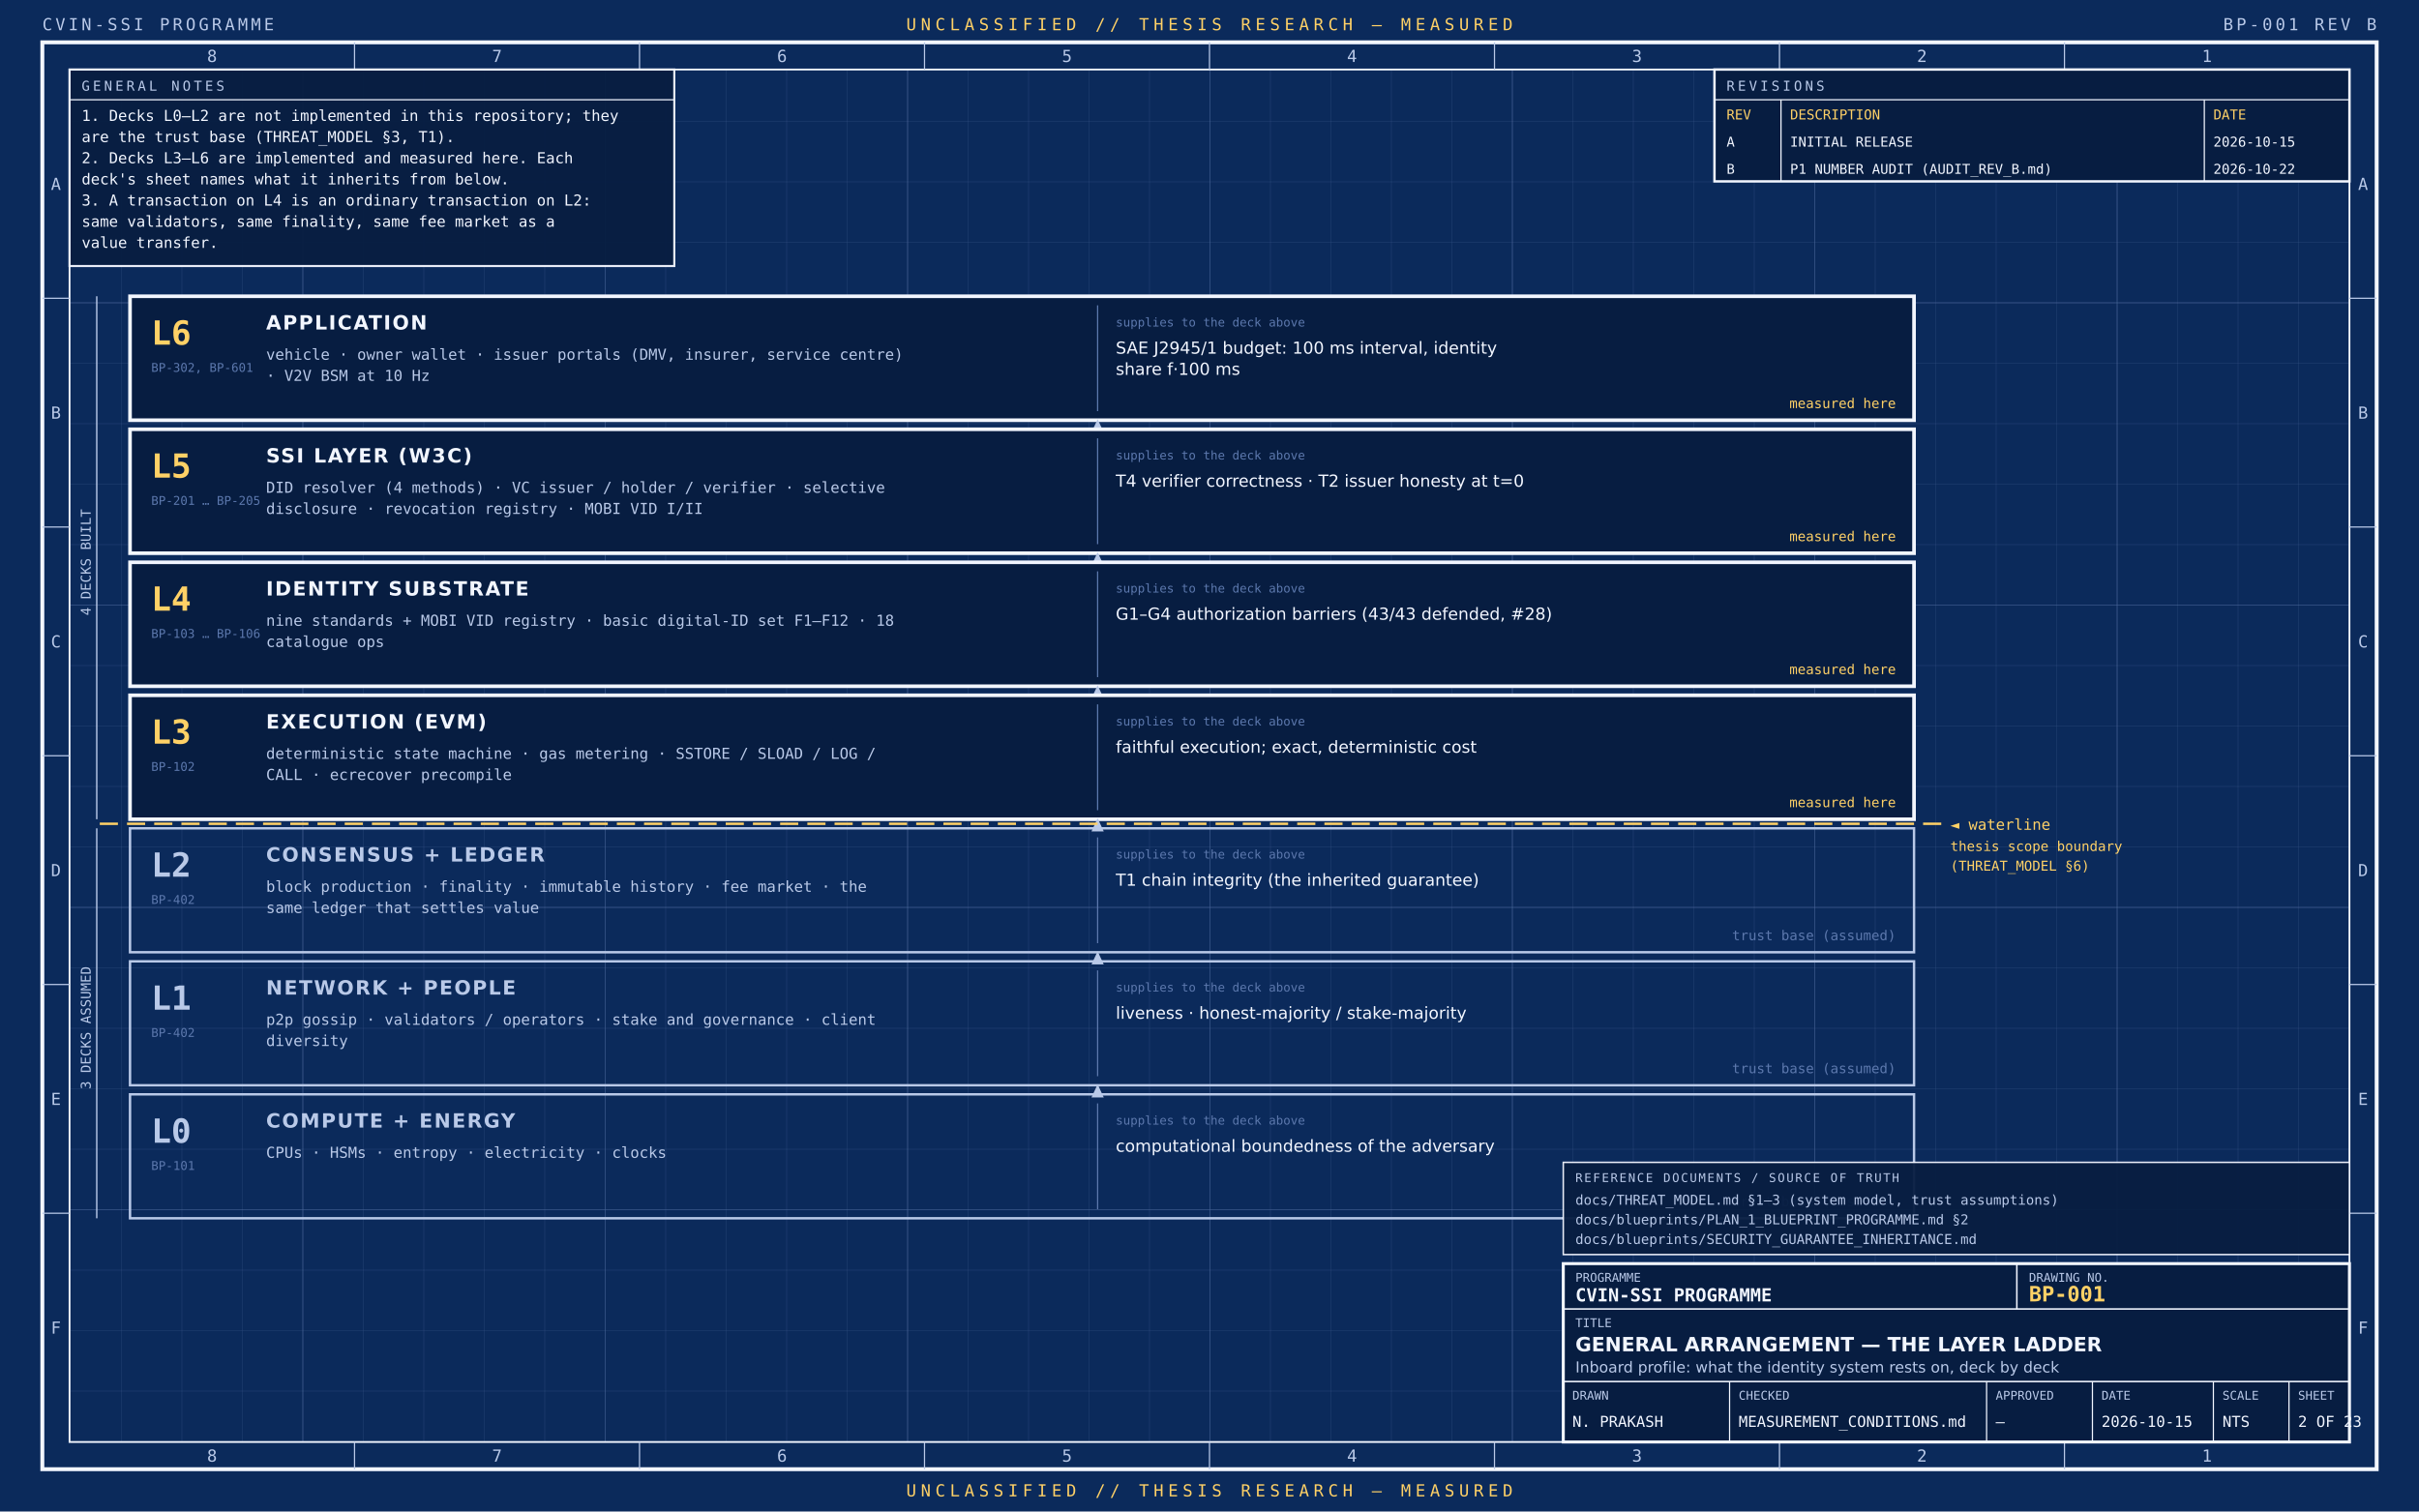
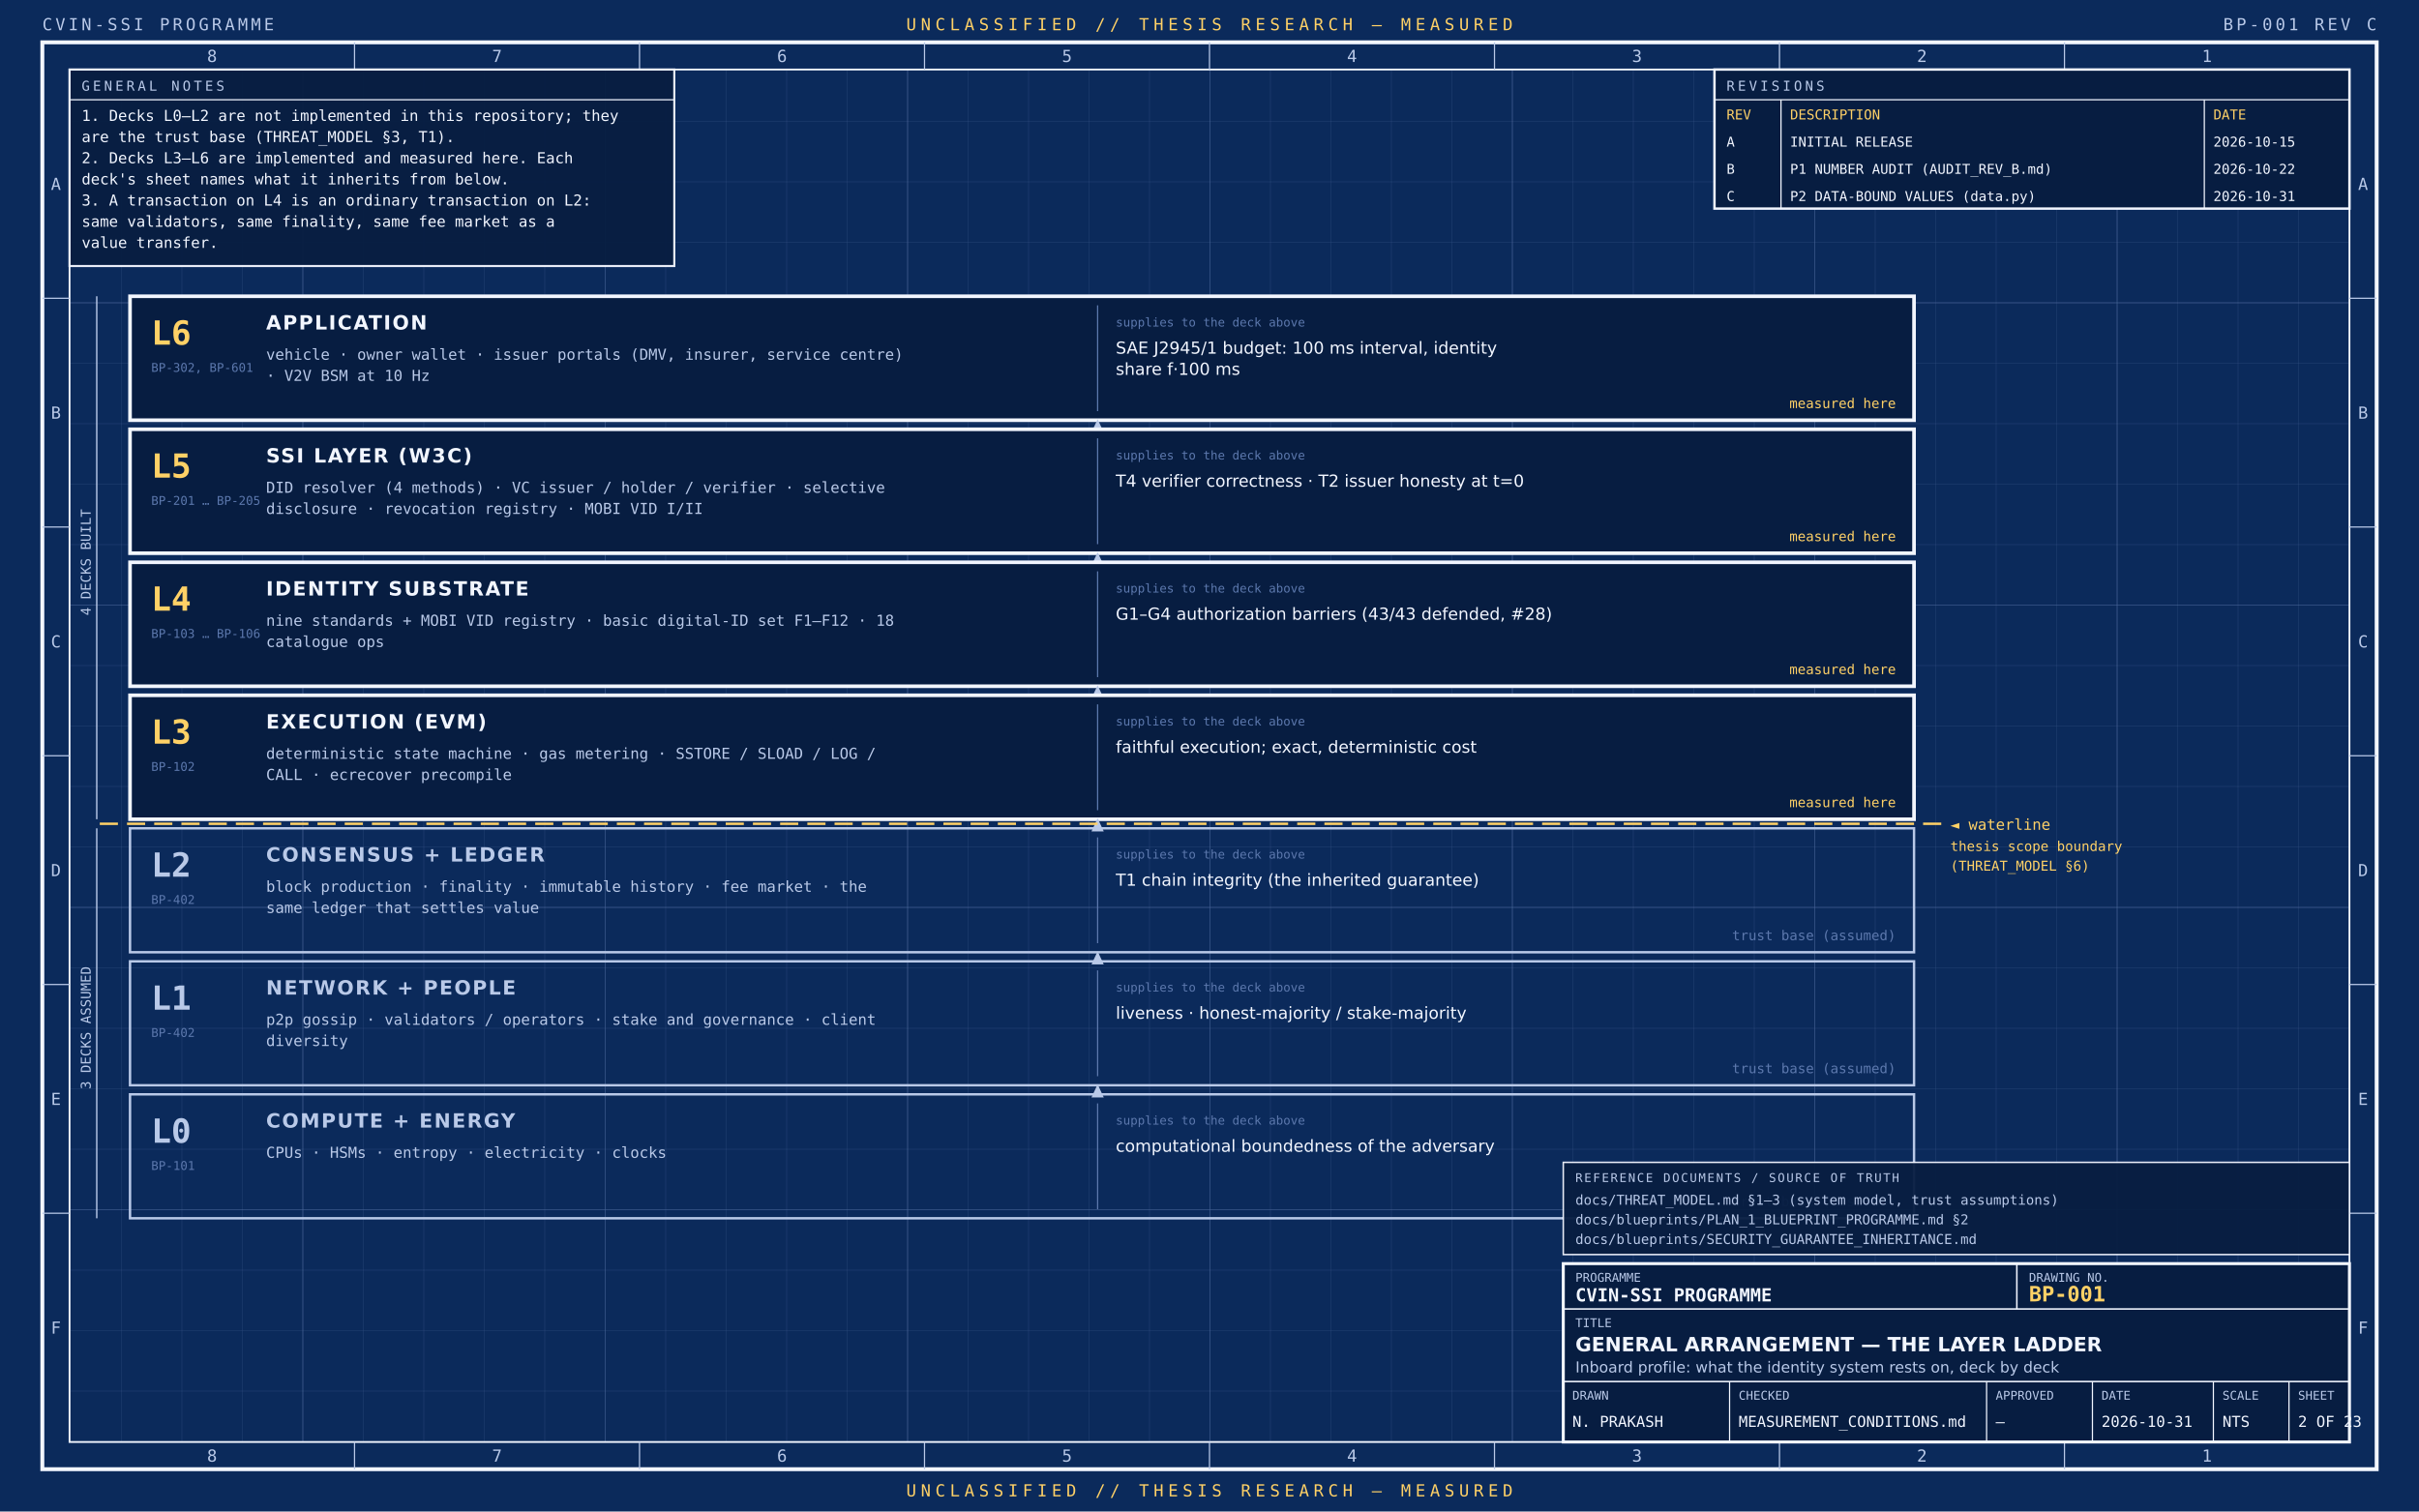
<svg xmlns="http://www.w3.org/2000/svg" width="1600" height="1000" viewBox="0 0 1600 1000">
  <defs>
    <pattern id="grid" width="40" height="40" patternUnits="userSpaceOnUse">
      <path d="M 40 0 L 0 0 0 40" fill="none" stroke="#5c78ad" stroke-width="0.35" opacity="0.55" />
    </pattern>
    <pattern id="grid2" width="200" height="200" patternUnits="userSpaceOnUse">
      <path d="M 200 0 L 0 0 0 200" fill="none" stroke="#5c78ad" stroke-width="0.7" opacity="0.6" />
    </pattern>
  </defs>
  <rect width="1600" height="1000" fill="#0b2a5b" />
  <rect x="46" y="46" width="1508" height="908" fill="url(#grid)" />
  <rect x="46" y="46" width="1508" height="908" fill="url(#grid2)" />
  <rect x="28" y="28" width="1544" height="944" fill="none" stroke="#f2f6ff" stroke-width="2.6" />
  <rect x="46" y="46" width="1508" height="908" fill="none" stroke="#f2f6ff" stroke-width="1.2" />
  <text x="140.25" y="41" font-family="DejaVu Sans Mono, Menlo, Consolas, monospace" font-size="11" fill="#b9c9e8" text-anchor="middle">8</text>
  <text x="140.25" y="967" font-family="DejaVu Sans Mono, Menlo, Consolas, monospace" font-size="11" fill="#b9c9e8" text-anchor="middle">8</text>
  <text x="328.75" y="41" font-family="DejaVu Sans Mono, Menlo, Consolas, monospace" font-size="11" fill="#b9c9e8" text-anchor="middle">7</text>
  <text x="328.75" y="967" font-family="DejaVu Sans Mono, Menlo, Consolas, monospace" font-size="11" fill="#b9c9e8" text-anchor="middle">7</text>
  <line x1="234.5" y1="28" x2="234.5" y2="46" stroke="#b9c9e8" stroke-width="0.8" />
  <line x1="234.5" y1="954" x2="234.5" y2="972" stroke="#b9c9e8" stroke-width="0.8" />
  <text x="517.25" y="41" font-family="DejaVu Sans Mono, Menlo, Consolas, monospace" font-size="11" fill="#b9c9e8" text-anchor="middle">6</text>
  <text x="517.25" y="967" font-family="DejaVu Sans Mono, Menlo, Consolas, monospace" font-size="11" fill="#b9c9e8" text-anchor="middle">6</text>
  <line x1="423.0" y1="28" x2="423.0" y2="46" stroke="#b9c9e8" stroke-width="0.8" />
  <line x1="423.0" y1="954" x2="423.0" y2="972" stroke="#b9c9e8" stroke-width="0.8" />
  <text x="705.75" y="41" font-family="DejaVu Sans Mono, Menlo, Consolas, monospace" font-size="11" fill="#b9c9e8" text-anchor="middle">5</text>
  <text x="705.75" y="967" font-family="DejaVu Sans Mono, Menlo, Consolas, monospace" font-size="11" fill="#b9c9e8" text-anchor="middle">5</text>
  <line x1="611.5" y1="28" x2="611.5" y2="46" stroke="#b9c9e8" stroke-width="0.8" />
  <line x1="611.5" y1="954" x2="611.5" y2="972" stroke="#b9c9e8" stroke-width="0.8" />
  <text x="894.25" y="41" font-family="DejaVu Sans Mono, Menlo, Consolas, monospace" font-size="11" fill="#b9c9e8" text-anchor="middle">4</text>
  <text x="894.25" y="967" font-family="DejaVu Sans Mono, Menlo, Consolas, monospace" font-size="11" fill="#b9c9e8" text-anchor="middle">4</text>
  <line x1="800.0" y1="28" x2="800.0" y2="46" stroke="#b9c9e8" stroke-width="0.8" />
  <line x1="800.0" y1="954" x2="800.0" y2="972" stroke="#b9c9e8" stroke-width="0.8" />
  <text x="1082.75" y="41" font-family="DejaVu Sans Mono, Menlo, Consolas, monospace" font-size="11" fill="#b9c9e8" text-anchor="middle">3</text>
  <text x="1082.75" y="967" font-family="DejaVu Sans Mono, Menlo, Consolas, monospace" font-size="11" fill="#b9c9e8" text-anchor="middle">3</text>
  <line x1="988.5" y1="28" x2="988.5" y2="46" stroke="#b9c9e8" stroke-width="0.8" />
  <line x1="988.5" y1="954" x2="988.5" y2="972" stroke="#b9c9e8" stroke-width="0.8" />
  <text x="1271.25" y="41" font-family="DejaVu Sans Mono, Menlo, Consolas, monospace" font-size="11" fill="#b9c9e8" text-anchor="middle">2</text>
  <text x="1271.25" y="967" font-family="DejaVu Sans Mono, Menlo, Consolas, monospace" font-size="11" fill="#b9c9e8" text-anchor="middle">2</text>
  <line x1="1177.0" y1="28" x2="1177.0" y2="46" stroke="#b9c9e8" stroke-width="0.8" />
  <line x1="1177.0" y1="954" x2="1177.0" y2="972" stroke="#b9c9e8" stroke-width="0.8" />
  <text x="1459.75" y="41" font-family="DejaVu Sans Mono, Menlo, Consolas, monospace" font-size="11" fill="#b9c9e8" text-anchor="middle">1</text>
  <text x="1459.75" y="967" font-family="DejaVu Sans Mono, Menlo, Consolas, monospace" font-size="11" fill="#b9c9e8" text-anchor="middle">1</text>
  <line x1="1365.5" y1="28" x2="1365.5" y2="46" stroke="#b9c9e8" stroke-width="0.8" />
  <line x1="1365.5" y1="954" x2="1365.5" y2="972" stroke="#b9c9e8" stroke-width="0.8" />
  <text x="37" y="125.667" font-family="DejaVu Sans Mono, Menlo, Consolas, monospace" font-size="11" fill="#b9c9e8" text-anchor="middle">A</text>
  <text x="1563" y="125.667" font-family="DejaVu Sans Mono, Menlo, Consolas, monospace" font-size="11" fill="#b9c9e8" text-anchor="middle">A</text>
  <text x="37" y="277.0" font-family="DejaVu Sans Mono, Menlo, Consolas, monospace" font-size="11" fill="#b9c9e8" text-anchor="middle">B</text>
  <text x="1563" y="277.0" font-family="DejaVu Sans Mono, Menlo, Consolas, monospace" font-size="11" fill="#b9c9e8" text-anchor="middle">B</text>
  <line x1="28" y1="197.333" x2="46" y2="197.333" stroke="#b9c9e8" stroke-width="0.8" />
  <line x1="1554" y1="197.333" x2="1572" y2="197.333" stroke="#b9c9e8" stroke-width="0.8" />
  <text x="37" y="428.333" font-family="DejaVu Sans Mono, Menlo, Consolas, monospace" font-size="11" fill="#b9c9e8" text-anchor="middle">C</text>
  <text x="1563" y="428.333" font-family="DejaVu Sans Mono, Menlo, Consolas, monospace" font-size="11" fill="#b9c9e8" text-anchor="middle">C</text>
  <line x1="28" y1="348.667" x2="46" y2="348.667" stroke="#b9c9e8" stroke-width="0.8" />
  <line x1="1554" y1="348.667" x2="1572" y2="348.667" stroke="#b9c9e8" stroke-width="0.8" />
  <text x="37" y="579.667" font-family="DejaVu Sans Mono, Menlo, Consolas, monospace" font-size="11" fill="#b9c9e8" text-anchor="middle">D</text>
  <text x="1563" y="579.667" font-family="DejaVu Sans Mono, Menlo, Consolas, monospace" font-size="11" fill="#b9c9e8" text-anchor="middle">D</text>
  <line x1="28" y1="500.0" x2="46" y2="500.0" stroke="#b9c9e8" stroke-width="0.8" />
  <line x1="1554" y1="500.0" x2="1572" y2="500.0" stroke="#b9c9e8" stroke-width="0.8" />
  <text x="37" y="731.0" font-family="DejaVu Sans Mono, Menlo, Consolas, monospace" font-size="11" fill="#b9c9e8" text-anchor="middle">E</text>
  <text x="1563" y="731.0" font-family="DejaVu Sans Mono, Menlo, Consolas, monospace" font-size="11" fill="#b9c9e8" text-anchor="middle">E</text>
  <line x1="28" y1="651.333" x2="46" y2="651.333" stroke="#b9c9e8" stroke-width="0.8" />
  <line x1="1554" y1="651.333" x2="1572" y2="651.333" stroke="#b9c9e8" stroke-width="0.8" />
  <text x="37" y="882.333" font-family="DejaVu Sans Mono, Menlo, Consolas, monospace" font-size="11" fill="#b9c9e8" text-anchor="middle">F</text>
  <text x="1563" y="882.333" font-family="DejaVu Sans Mono, Menlo, Consolas, monospace" font-size="11" fill="#b9c9e8" text-anchor="middle">F</text>
  <line x1="28" y1="802.667" x2="46" y2="802.667" stroke="#b9c9e8" stroke-width="0.8" />
  <line x1="1554" y1="802.667" x2="1572" y2="802.667" stroke="#b9c9e8" stroke-width="0.8" />
  <text x="800.0" y="20" font-family="DejaVu Sans Mono, Menlo, Consolas, monospace" font-size="11" fill="#ffd166" text-anchor="middle" letter-spacing="3">UNCLASSIFIED // THESIS RESEARCH — MEASURED</text>
  <text x="800.0" y="990" font-family="DejaVu Sans Mono, Menlo, Consolas, monospace" font-size="11" fill="#ffd166" text-anchor="middle" letter-spacing="3">UNCLASSIFIED // THESIS RESEARCH — MEASURED</text>
  <text x="28" y="20" font-family="DejaVu Sans Mono, Menlo, Consolas, monospace" font-size="11" fill="#b9c9e8" letter-spacing="2">CVIN-SSI PROGRAMME</text>
-   <text x="1572" y="20" font-family="DejaVu Sans Mono, Menlo, Consolas, monospace" font-size="11" fill="#b9c9e8" text-anchor="end" letter-spacing="2">BP-001  REV B</text>
+   <text x="1572" y="20" font-family="DejaVu Sans Mono, Menlo, Consolas, monospace" font-size="11" fill="#b9c9e8" text-anchor="end" letter-spacing="2">BP-001  REV C</text>
  <rect x="86" y="196" width="1180" height="82" rx="0" fill="#071d41" stroke="#f2f6ff" stroke-width="2.4" opacity="1.0" />
  <text x="100" y="228" font-family="DejaVu Sans Mono, Menlo, Consolas, monospace" font-size="22" fill="#ffd166" text-anchor="start" font-weight="bold" opacity="1.0">L6</text>
  <text x="100" y="246" font-family="DejaVu Sans Mono, Menlo, Consolas, monospace" font-size="8" fill="#5c78ad" text-anchor="start" font-weight="normal" opacity="1.0">BP-302, BP-601</text>
  <text x="176" y="218" font-family="DejaVu Sans, Helvetica, Arial, sans-serif" font-size="13" fill="#f2f6ff" text-anchor="start" font-weight="bold" opacity="1.0" letter-spacing="1">APPLICATION</text>
  <text x="176" y="238" font-family="DejaVu Sans Mono, Menlo, Consolas, monospace" font-size="10" fill="#b9c9e8" text-anchor="start" font-weight="normal" opacity="1.0">vehicle · owner wallet · issuer portals (DMV, insurer, service centre)</text>
  <text x="176" y="252" font-family="DejaVu Sans Mono, Menlo, Consolas, monospace" font-size="10" fill="#b9c9e8" text-anchor="start" font-weight="normal" opacity="1.0">· V2V BSM at 10 Hz</text>
  <line x1="726" y1="202" x2="726" y2="272" stroke="#5c78ad" stroke-width="0.8" opacity="1.0" />
  <text x="738" y="216" font-family="DejaVu Sans Mono, Menlo, Consolas, monospace" font-size="8" fill="#5c78ad" text-anchor="start" font-weight="normal" opacity="1.0">supplies to the deck above</text>
  <text x="738" y="234" font-family="DejaVu Sans, Helvetica, Arial, sans-serif" font-size="11" fill="#f2f6ff" text-anchor="start" font-weight="normal" opacity="1.0">SAE J2945/1 budget: 100 ms interval, identity</text>
  <text x="738" y="248" font-family="DejaVu Sans, Helvetica, Arial, sans-serif" font-size="11" fill="#f2f6ff" text-anchor="start" font-weight="normal" opacity="1.0">share f·100 ms</text>
  <text x="1254" y="270" font-family="DejaVu Sans Mono, Menlo, Consolas, monospace" font-size="9" fill="#ffd166" text-anchor="end" font-weight="normal" opacity="1.0">measured here</text>
  <line x1="726" y1="284" x2="726" y2="279" stroke="#b9c9e8" stroke-width="1.2" opacity="1.0" />
  <polygon points="728.958,285.344 726,279 723.042,285.344" fill="#b9c9e8" stroke="#b9c9e8" stroke-width="1.4" />
  <rect x="86" y="284" width="1180" height="82" rx="0" fill="#071d41" stroke="#f2f6ff" stroke-width="2.4" opacity="1.0" />
  <text x="100" y="316" font-family="DejaVu Sans Mono, Menlo, Consolas, monospace" font-size="22" fill="#ffd166" text-anchor="start" font-weight="bold" opacity="1.0">L5</text>
  <text x="100" y="334" font-family="DejaVu Sans Mono, Menlo, Consolas, monospace" font-size="8" fill="#5c78ad" text-anchor="start" font-weight="normal" opacity="1.0">BP-201 … BP-205</text>
  <text x="176" y="306" font-family="DejaVu Sans, Helvetica, Arial, sans-serif" font-size="13" fill="#f2f6ff" text-anchor="start" font-weight="bold" opacity="1.0" letter-spacing="1">SSI LAYER (W3C)</text>
  <text x="176" y="326" font-family="DejaVu Sans Mono, Menlo, Consolas, monospace" font-size="10" fill="#b9c9e8" text-anchor="start" font-weight="normal" opacity="1.0">DID resolver (4 methods) · VC issuer / holder / verifier · selective</text>
  <text x="176" y="340" font-family="DejaVu Sans Mono, Menlo, Consolas, monospace" font-size="10" fill="#b9c9e8" text-anchor="start" font-weight="normal" opacity="1.0">disclosure · revocation registry · MOBI VID I/II</text>
  <line x1="726" y1="290" x2="726" y2="360" stroke="#5c78ad" stroke-width="0.8" opacity="1.0" />
  <text x="738" y="304" font-family="DejaVu Sans Mono, Menlo, Consolas, monospace" font-size="8" fill="#5c78ad" text-anchor="start" font-weight="normal" opacity="1.0">supplies to the deck above</text>
  <text x="738" y="322" font-family="DejaVu Sans, Helvetica, Arial, sans-serif" font-size="11" fill="#f2f6ff" text-anchor="start" font-weight="normal" opacity="1.0">T4 verifier correctness · T2 issuer honesty at t=0</text>
  <text x="1254" y="358" font-family="DejaVu Sans Mono, Menlo, Consolas, monospace" font-size="9" fill="#ffd166" text-anchor="end" font-weight="normal" opacity="1.0">measured here</text>
  <line x1="726" y1="372" x2="726" y2="367" stroke="#b9c9e8" stroke-width="1.2" opacity="1.0" />
  <polygon points="728.958,373.344 726,367 723.042,373.344" fill="#b9c9e8" stroke="#b9c9e8" stroke-width="1.4" />
  <rect x="86" y="372" width="1180" height="82" rx="0" fill="#071d41" stroke="#f2f6ff" stroke-width="2.4" opacity="1.0" />
  <text x="100" y="404" font-family="DejaVu Sans Mono, Menlo, Consolas, monospace" font-size="22" fill="#ffd166" text-anchor="start" font-weight="bold" opacity="1.0">L4</text>
  <text x="100" y="422" font-family="DejaVu Sans Mono, Menlo, Consolas, monospace" font-size="8" fill="#5c78ad" text-anchor="start" font-weight="normal" opacity="1.0">BP-103 … BP-106</text>
  <text x="176" y="394" font-family="DejaVu Sans, Helvetica, Arial, sans-serif" font-size="13" fill="#f2f6ff" text-anchor="start" font-weight="bold" opacity="1.0" letter-spacing="1">IDENTITY SUBSTRATE</text>
  <text x="176" y="414" font-family="DejaVu Sans Mono, Menlo, Consolas, monospace" font-size="10" fill="#b9c9e8" text-anchor="start" font-weight="normal" opacity="1.0">nine standards + MOBI VID registry · basic digital-ID set F1–F12 · 18</text>
  <text x="176" y="428" font-family="DejaVu Sans Mono, Menlo, Consolas, monospace" font-size="10" fill="#b9c9e8" text-anchor="start" font-weight="normal" opacity="1.0">catalogue ops</text>
  <line x1="726" y1="378" x2="726" y2="448" stroke="#5c78ad" stroke-width="0.8" opacity="1.0" />
  <text x="738" y="392" font-family="DejaVu Sans Mono, Menlo, Consolas, monospace" font-size="8" fill="#5c78ad" text-anchor="start" font-weight="normal" opacity="1.0">supplies to the deck above</text>
  <text x="738" y="410" font-family="DejaVu Sans, Helvetica, Arial, sans-serif" font-size="11" fill="#f2f6ff" text-anchor="start" font-weight="normal" opacity="1.0">G1–G4 authorization barriers (43/43 defended, #28)</text>
  <text x="1254" y="446" font-family="DejaVu Sans Mono, Menlo, Consolas, monospace" font-size="9" fill="#ffd166" text-anchor="end" font-weight="normal" opacity="1.0">measured here</text>
  <line x1="726" y1="460" x2="726" y2="455" stroke="#b9c9e8" stroke-width="1.2" opacity="1.0" />
  <polygon points="728.958,461.344 726,455 723.042,461.344" fill="#b9c9e8" stroke="#b9c9e8" stroke-width="1.4" />
  <rect x="86" y="460" width="1180" height="82" rx="0" fill="#071d41" stroke="#f2f6ff" stroke-width="2.4" opacity="1.0" />
  <text x="100" y="492" font-family="DejaVu Sans Mono, Menlo, Consolas, monospace" font-size="22" fill="#ffd166" text-anchor="start" font-weight="bold" opacity="1.0">L3</text>
  <text x="100" y="510" font-family="DejaVu Sans Mono, Menlo, Consolas, monospace" font-size="8" fill="#5c78ad" text-anchor="start" font-weight="normal" opacity="1.0">BP-102</text>
  <text x="176" y="482" font-family="DejaVu Sans, Helvetica, Arial, sans-serif" font-size="13" fill="#f2f6ff" text-anchor="start" font-weight="bold" opacity="1.0" letter-spacing="1">EXECUTION (EVM)</text>
  <text x="176" y="502" font-family="DejaVu Sans Mono, Menlo, Consolas, monospace" font-size="10" fill="#b9c9e8" text-anchor="start" font-weight="normal" opacity="1.0">deterministic state machine · gas metering · SSTORE / SLOAD / LOG /</text>
  <text x="176" y="516" font-family="DejaVu Sans Mono, Menlo, Consolas, monospace" font-size="10" fill="#b9c9e8" text-anchor="start" font-weight="normal" opacity="1.0">CALL · ecrecover precompile</text>
  <line x1="726" y1="466" x2="726" y2="536" stroke="#5c78ad" stroke-width="0.8" opacity="1.0" />
  <text x="738" y="480" font-family="DejaVu Sans Mono, Menlo, Consolas, monospace" font-size="8" fill="#5c78ad" text-anchor="start" font-weight="normal" opacity="1.0">supplies to the deck above</text>
  <text x="738" y="498" font-family="DejaVu Sans, Helvetica, Arial, sans-serif" font-size="11" fill="#f2f6ff" text-anchor="start" font-weight="normal" opacity="1.0">faithful execution; exact, deterministic cost</text>
  <text x="1254" y="534" font-family="DejaVu Sans Mono, Menlo, Consolas, monospace" font-size="9" fill="#ffd166" text-anchor="end" font-weight="normal" opacity="1.0">measured here</text>
  <line x1="726" y1="548" x2="726" y2="543" stroke="#b9c9e8" stroke-width="1.2" opacity="1.0" />
  <polygon points="728.958,549.344 726,543 723.042,549.344" fill="#b9c9e8" stroke="#b9c9e8" stroke-width="1.4" />
  <rect x="86" y="548" width="1180" height="82" rx="0" fill="none" stroke="#b9c9e8" stroke-width="1.6" opacity="1.0" />
  <text x="100" y="580" font-family="DejaVu Sans Mono, Menlo, Consolas, monospace" font-size="22" fill="#b9c9e8" text-anchor="start" font-weight="bold" opacity="1.0">L2</text>
  <text x="100" y="598" font-family="DejaVu Sans Mono, Menlo, Consolas, monospace" font-size="8" fill="#5c78ad" text-anchor="start" font-weight="normal" opacity="1.0">BP-402</text>
  <text x="176" y="570" font-family="DejaVu Sans, Helvetica, Arial, sans-serif" font-size="13" fill="#b9c9e8" text-anchor="start" font-weight="bold" opacity="1.0" letter-spacing="1">CONSENSUS + LEDGER</text>
  <text x="176" y="590" font-family="DejaVu Sans Mono, Menlo, Consolas, monospace" font-size="10" fill="#b9c9e8" text-anchor="start" font-weight="normal" opacity="1.0">block production · finality · immutable history · fee market · the</text>
  <text x="176" y="604" font-family="DejaVu Sans Mono, Menlo, Consolas, monospace" font-size="10" fill="#b9c9e8" text-anchor="start" font-weight="normal" opacity="1.0">same ledger that settles value</text>
  <line x1="726" y1="554" x2="726" y2="624" stroke="#5c78ad" stroke-width="0.8" opacity="1.0" />
  <text x="738" y="568" font-family="DejaVu Sans Mono, Menlo, Consolas, monospace" font-size="8" fill="#5c78ad" text-anchor="start" font-weight="normal" opacity="1.0">supplies to the deck above</text>
  <text x="738" y="586" font-family="DejaVu Sans, Helvetica, Arial, sans-serif" font-size="11" fill="#f2f6ff" text-anchor="start" font-weight="normal" opacity="1.0">T1 chain integrity (the inherited guarantee)</text>
  <text x="1254" y="622" font-family="DejaVu Sans Mono, Menlo, Consolas, monospace" font-size="9" fill="#5c78ad" text-anchor="end" font-weight="normal" opacity="1.0">trust base (assumed)</text>
  <line x1="726" y1="636" x2="726" y2="631" stroke="#b9c9e8" stroke-width="1.2" opacity="1.0" />
  <polygon points="728.958,637.344 726,631 723.042,637.344" fill="#b9c9e8" stroke="#b9c9e8" stroke-width="1.4" />
  <rect x="86" y="636" width="1180" height="82" rx="0" fill="none" stroke="#b9c9e8" stroke-width="1.6" opacity="1.0" />
  <text x="100" y="668" font-family="DejaVu Sans Mono, Menlo, Consolas, monospace" font-size="22" fill="#b9c9e8" text-anchor="start" font-weight="bold" opacity="1.0">L1</text>
  <text x="100" y="686" font-family="DejaVu Sans Mono, Menlo, Consolas, monospace" font-size="8" fill="#5c78ad" text-anchor="start" font-weight="normal" opacity="1.0">BP-402</text>
  <text x="176" y="658" font-family="DejaVu Sans, Helvetica, Arial, sans-serif" font-size="13" fill="#b9c9e8" text-anchor="start" font-weight="bold" opacity="1.0" letter-spacing="1">NETWORK + PEOPLE</text>
  <text x="176" y="678" font-family="DejaVu Sans Mono, Menlo, Consolas, monospace" font-size="10" fill="#b9c9e8" text-anchor="start" font-weight="normal" opacity="1.0">p2p gossip · validators / operators · stake and governance · client</text>
  <text x="176" y="692" font-family="DejaVu Sans Mono, Menlo, Consolas, monospace" font-size="10" fill="#b9c9e8" text-anchor="start" font-weight="normal" opacity="1.0">diversity</text>
  <line x1="726" y1="642" x2="726" y2="712" stroke="#5c78ad" stroke-width="0.8" opacity="1.0" />
  <text x="738" y="656" font-family="DejaVu Sans Mono, Menlo, Consolas, monospace" font-size="8" fill="#5c78ad" text-anchor="start" font-weight="normal" opacity="1.0">supplies to the deck above</text>
  <text x="738" y="674" font-family="DejaVu Sans, Helvetica, Arial, sans-serif" font-size="11" fill="#f2f6ff" text-anchor="start" font-weight="normal" opacity="1.0">liveness · honest-majority / stake-majority</text>
  <text x="1254" y="710" font-family="DejaVu Sans Mono, Menlo, Consolas, monospace" font-size="9" fill="#5c78ad" text-anchor="end" font-weight="normal" opacity="1.0">trust base (assumed)</text>
  <line x1="726" y1="724" x2="726" y2="719" stroke="#b9c9e8" stroke-width="1.2" opacity="1.0" />
  <polygon points="728.958,725.344 726,719 723.042,725.344" fill="#b9c9e8" stroke="#b9c9e8" stroke-width="1.4" />
  <rect x="86" y="724" width="1180" height="82" rx="0" fill="none" stroke="#b9c9e8" stroke-width="1.6" opacity="1.0" />
  <text x="100" y="756" font-family="DejaVu Sans Mono, Menlo, Consolas, monospace" font-size="22" fill="#b9c9e8" text-anchor="start" font-weight="bold" opacity="1.0">L0</text>
  <text x="100" y="774" font-family="DejaVu Sans Mono, Menlo, Consolas, monospace" font-size="8" fill="#5c78ad" text-anchor="start" font-weight="normal" opacity="1.0">BP-101</text>
  <text x="176" y="746" font-family="DejaVu Sans, Helvetica, Arial, sans-serif" font-size="13" fill="#b9c9e8" text-anchor="start" font-weight="bold" opacity="1.0" letter-spacing="1">COMPUTE + ENERGY</text>
  <text x="176" y="766" font-family="DejaVu Sans Mono, Menlo, Consolas, monospace" font-size="10" fill="#b9c9e8" text-anchor="start" font-weight="normal" opacity="1.0">CPUs · HSMs · entropy · electricity · clocks</text>
  <line x1="726" y1="730" x2="726" y2="800" stroke="#5c78ad" stroke-width="0.8" opacity="1.0" />
  <text x="738" y="744" font-family="DejaVu Sans Mono, Menlo, Consolas, monospace" font-size="8" fill="#5c78ad" text-anchor="start" font-weight="normal" opacity="1.0">supplies to the deck above</text>
  <text x="738" y="762" font-family="DejaVu Sans, Helvetica, Arial, sans-serif" font-size="11" fill="#f2f6ff" text-anchor="start" font-weight="normal" opacity="1.0">computational boundedness of the adversary</text>
  <text x="1254" y="798" font-family="DejaVu Sans Mono, Menlo, Consolas, monospace" font-size="9" fill="#5c78ad" text-anchor="end" font-weight="normal" opacity="1.0">trust base (assumed)</text>
  <line x1="66" y1="545" x2="1286" y2="545" stroke="#ffd166" stroke-width="1.6" opacity="1.0" stroke-dasharray="12,6" />
  <text x="1290" y="549" font-family="DejaVu Sans Mono, Menlo, Consolas, monospace" font-size="10" fill="#ffd166" text-anchor="start" font-weight="normal" opacity="1.0">◄ waterline</text>
  <text x="1290" y="563" font-family="DejaVu Sans Mono, Menlo, Consolas, monospace" font-size="9" fill="#ffd166" text-anchor="start" font-weight="normal" opacity="1.0">thesis scope boundary</text>
  <text x="1290" y="576" font-family="DejaVu Sans Mono, Menlo, Consolas, monospace" font-size="9" fill="#ffd166" text-anchor="start" font-weight="normal" opacity="1.0">(THREAT_MODEL §6)</text>
  <line x1="64" y1="196" x2="64" y2="542" stroke="#b9c9e8" stroke-width="0.9" opacity="1.0" />
  <text x="60" y="372" font-family="DejaVu Sans Mono, Menlo, Consolas, monospace" font-size="9" fill="#b9c9e8" text-anchor="middle" font-weight="normal" opacity="1.0" transform="rotate(-90 60 372)">4 DECKS BUILT</text>
  <line x1="64" y1="548" x2="64" y2="806" stroke="#b9c9e8" stroke-width="0.9" opacity="1.0" />
  <text x="60" y="680.0" font-family="DejaVu Sans Mono, Menlo, Consolas, monospace" font-size="9" fill="#b9c9e8" text-anchor="middle" font-weight="normal" opacity="1.0" transform="rotate(-90 60 680.0)">3 DECKS ASSUMED</text>
  <rect x="46" y="46" width="400" height="130" rx="0" fill="#071d41" stroke="#f2f6ff" stroke-width="1.4" opacity="0.95" />
  <text x="54" y="60" font-family="DejaVu Sans Mono, Menlo, Consolas, monospace" font-size="9" fill="#b9c9e8" text-anchor="start" font-weight="normal" opacity="1.0" letter-spacing="2">GENERAL NOTES</text>
  <line x1="46" y1="66" x2="446" y2="66" stroke="#f2f6ff" stroke-width="0.8" opacity="1.0" />
  <text x="54" y="80" font-family="DejaVu Sans Mono, Menlo, Consolas, monospace" font-size="10" fill="#f2f6ff" text-anchor="start" font-weight="normal" opacity="1.0">1. Decks L0–L2 are not implemented in this repository; they</text>
  <text x="54" y="94" font-family="DejaVu Sans Mono, Menlo, Consolas, monospace" font-size="10" fill="#f2f6ff" text-anchor="start" font-weight="normal" opacity="1.0">   are the trust base (THREAT_MODEL §3, T1).</text>
  <text x="54" y="108" font-family="DejaVu Sans Mono, Menlo, Consolas, monospace" font-size="10" fill="#f2f6ff" text-anchor="start" font-weight="normal" opacity="1.0">2. Decks L3–L6 are implemented and measured here. Each</text>
  <text x="54" y="122" font-family="DejaVu Sans Mono, Menlo, Consolas, monospace" font-size="10" fill="#f2f6ff" text-anchor="start" font-weight="normal" opacity="1.0">   deck's sheet names what it inherits from below.</text>
  <text x="54" y="136" font-family="DejaVu Sans Mono, Menlo, Consolas, monospace" font-size="10" fill="#f2f6ff" text-anchor="start" font-weight="normal" opacity="1.0">3. A transaction on L4 is an ordinary transaction on L2:</text>
  <text x="54" y="150" font-family="DejaVu Sans Mono, Menlo, Consolas, monospace" font-size="10" fill="#f2f6ff" text-anchor="start" font-weight="normal" opacity="1.0">   same validators, same finality, same fee market as a</text>
  <text x="54" y="164" font-family="DejaVu Sans Mono, Menlo, Consolas, monospace" font-size="10" fill="#f2f6ff" text-anchor="start" font-weight="normal" opacity="1.0">   value transfer.</text>
-   <rect x="1134" y="46" width="420" height="74" rx="0" fill="#071d41" stroke="#f2f6ff" stroke-width="1.6" opacity="1.0" />
+   <rect x="1134" y="46" width="420" height="92" rx="0" fill="#071d41" stroke="#f2f6ff" stroke-width="1.6" opacity="1.0" />
  <text x="1142" y="60" font-family="DejaVu Sans Mono, Menlo, Consolas, monospace" font-size="9" fill="#b9c9e8" text-anchor="start" font-weight="normal" opacity="1.0" letter-spacing="2">REVISIONS</text>
  <line x1="1134" y1="66" x2="1554" y2="66" stroke="#f2f6ff" stroke-width="0.8" opacity="1.0" />
  <text x="1142" y="79" font-family="DejaVu Sans Mono, Menlo, Consolas, monospace" font-size="9" fill="#ffd166" text-anchor="start" font-weight="normal" opacity="1.0">REV</text>
  <text x="1184" y="79" font-family="DejaVu Sans Mono, Menlo, Consolas, monospace" font-size="9" fill="#ffd166" text-anchor="start" font-weight="normal" opacity="1.0">DESCRIPTION</text>
  <text x="1464" y="79" font-family="DejaVu Sans Mono, Menlo, Consolas, monospace" font-size="9" fill="#ffd166" text-anchor="start" font-weight="normal" opacity="1.0">DATE</text>
  <text x="1142" y="97" font-family="DejaVu Sans Mono, Menlo, Consolas, monospace" font-size="9" fill="#f2f6ff" text-anchor="start" font-weight="normal" opacity="1.0">A</text>
  <text x="1184" y="97" font-family="DejaVu Sans Mono, Menlo, Consolas, monospace" font-size="9" fill="#f2f6ff" text-anchor="start" font-weight="normal" opacity="1.0">INITIAL RELEASE</text>
  <text x="1464" y="97" font-family="DejaVu Sans Mono, Menlo, Consolas, monospace" font-size="9" fill="#f2f6ff" text-anchor="start" font-weight="normal" opacity="1.0">2026-10-15</text>
  <text x="1142" y="115" font-family="DejaVu Sans Mono, Menlo, Consolas, monospace" font-size="9" fill="#f2f6ff" text-anchor="start" font-weight="normal" opacity="1.0">B</text>
  <text x="1184" y="115" font-family="DejaVu Sans Mono, Menlo, Consolas, monospace" font-size="9" fill="#f2f6ff" text-anchor="start" font-weight="normal" opacity="1.0">P1 NUMBER AUDIT (AUDIT_REV_B.md)</text>
  <text x="1464" y="115" font-family="DejaVu Sans Mono, Menlo, Consolas, monospace" font-size="9" fill="#f2f6ff" text-anchor="start" font-weight="normal" opacity="1.0">2026-10-22</text>
-   <line x1="1178" y1="66" x2="1178" y2="120" stroke="#f2f6ff" stroke-width="0.8" opacity="1.0" />
-   <line x1="1458" y1="66" x2="1458" y2="120" stroke="#f2f6ff" stroke-width="0.8" opacity="1.0" />
+   <text x="1142" y="133" font-family="DejaVu Sans Mono, Menlo, Consolas, monospace" font-size="9" fill="#f2f6ff" text-anchor="start" font-weight="normal" opacity="1.0">C</text>
+   <text x="1184" y="133" font-family="DejaVu Sans Mono, Menlo, Consolas, monospace" font-size="9" fill="#f2f6ff" text-anchor="start" font-weight="normal" opacity="1.0">P2 DATA-BOUND VALUES (data.py)</text>
+   <text x="1464" y="133" font-family="DejaVu Sans Mono, Menlo, Consolas, monospace" font-size="9" fill="#f2f6ff" text-anchor="start" font-weight="normal" opacity="1.0">2026-10-31</text>
+   <line x1="1178" y1="66" x2="1178" y2="138" stroke="#f2f6ff" stroke-width="0.8" opacity="1.0" />
+   <line x1="1458" y1="66" x2="1458" y2="138" stroke="#f2f6ff" stroke-width="0.8" opacity="1.0" />
  <rect x="1034" y="769" width="520" height="61" rx="0" fill="#071d41" stroke="#f2f6ff" stroke-width="1.0" opacity="0.95" />
  <text x="1042" y="782" font-family="DejaVu Sans Mono, Menlo, Consolas, monospace" font-size="8" fill="#b9c9e8" text-anchor="start" font-weight="normal" opacity="1.0" letter-spacing="1">REFERENCE DOCUMENTS / SOURCE OF TRUTH</text>
  <text x="1042" y="797" font-family="DejaVu Sans Mono, Menlo, Consolas, monospace" font-size="9" fill="#b9c9e8" text-anchor="start" font-weight="normal" opacity="1.0">docs/THREAT_MODEL.md §1–3 (system model, trust assumptions)</text>
  <text x="1042" y="810" font-family="DejaVu Sans Mono, Menlo, Consolas, monospace" font-size="9" fill="#b9c9e8" text-anchor="start" font-weight="normal" opacity="1.0">docs/blueprints/PLAN_1_BLUEPRINT_PROGRAMME.md §2</text>
  <text x="1042" y="823" font-family="DejaVu Sans Mono, Menlo, Consolas, monospace" font-size="9" fill="#b9c9e8" text-anchor="start" font-weight="normal" opacity="1.0">docs/blueprints/SECURITY_GUARANTEE_INHERITANCE.md</text>
  <rect x="1034" y="836" width="520" height="118" rx="0" fill="#071d41" stroke="#f2f6ff" stroke-width="2.0" opacity="1.0" />
  <line x1="1034" y1="866" x2="1554" y2="866" stroke="#f2f6ff" stroke-width="1.0" opacity="1.0" />
  <line x1="1034" y1="914" x2="1554" y2="914" stroke="#f2f6ff" stroke-width="1.0" opacity="1.0" />
  <line x1="1334" y1="836" x2="1334" y2="866" stroke="#f2f6ff" stroke-width="1.0" opacity="1.0" />
  <text x="1042" y="848" font-family="DejaVu Sans Mono, Menlo, Consolas, monospace" font-size="8" fill="#b9c9e8" text-anchor="start" font-weight="normal" opacity="1.0">PROGRAMME</text>
  <text x="1042" y="861" font-family="DejaVu Sans Mono, Menlo, Consolas, monospace" font-size="12" fill="#f2f6ff" text-anchor="start" font-weight="bold" opacity="1.0">CVIN-SSI PROGRAMME</text>
  <text x="1342" y="848" font-family="DejaVu Sans Mono, Menlo, Consolas, monospace" font-size="8" fill="#b9c9e8" text-anchor="start" font-weight="normal" opacity="1.0">DRAWING NO.</text>
  <text x="1342" y="861" font-family="DejaVu Sans Mono, Menlo, Consolas, monospace" font-size="14" fill="#ffd166" text-anchor="start" font-weight="bold" opacity="1.0">BP-001</text>
  <text x="1042" y="878" font-family="DejaVu Sans Mono, Menlo, Consolas, monospace" font-size="8" fill="#b9c9e8" text-anchor="start" font-weight="normal" opacity="1.0">TITLE</text>
  <text x="1042" y="894" font-family="DejaVu Sans, Helvetica, Arial, sans-serif" font-size="13" fill="#f2f6ff" text-anchor="start" font-weight="bold" opacity="1.0">GENERAL ARRANGEMENT — THE LAYER LADDER</text>
  <text x="1042" y="908" font-family="DejaVu Sans, Helvetica, Arial, sans-serif" font-size="10" fill="#b9c9e8" text-anchor="start" font-weight="normal" opacity="1.0">Inboard profile: what the identity system rests on, deck by deck</text>
  <text x="1040" y="926" font-family="DejaVu Sans Mono, Menlo, Consolas, monospace" font-size="8" fill="#b9c9e8" text-anchor="start" font-weight="normal" opacity="1.0">DRAWN</text>
  <text x="1040" y="944" font-family="DejaVu Sans Mono, Menlo, Consolas, monospace" font-size="10" fill="#f2f6ff" text-anchor="start" font-weight="normal" opacity="1.0">N. PRAKASH</text>
  <line x1="1144" y1="914" x2="1144" y2="954" stroke="#f2f6ff" stroke-width="0.8" opacity="1.0" />
  <text x="1150" y="926" font-family="DejaVu Sans Mono, Menlo, Consolas, monospace" font-size="8" fill="#b9c9e8" text-anchor="start" font-weight="normal" opacity="1.0">CHECKED</text>
  <text x="1150" y="944" font-family="DejaVu Sans Mono, Menlo, Consolas, monospace" font-size="10" fill="#f2f6ff" text-anchor="start" font-weight="normal" opacity="1.0">MEASUREMENT_CONDITIONS.md</text>
  <line x1="1314" y1="914" x2="1314" y2="954" stroke="#f2f6ff" stroke-width="0.8" opacity="1.0" />
  <text x="1320" y="926" font-family="DejaVu Sans Mono, Menlo, Consolas, monospace" font-size="8" fill="#b9c9e8" text-anchor="start" font-weight="normal" opacity="1.0">APPROVED</text>
  <text x="1320" y="944" font-family="DejaVu Sans Mono, Menlo, Consolas, monospace" font-size="10" fill="#f2f6ff" text-anchor="start" font-weight="normal" opacity="1.0">—</text>
  <line x1="1384" y1="914" x2="1384" y2="954" stroke="#f2f6ff" stroke-width="0.8" opacity="1.0" />
  <text x="1390" y="926" font-family="DejaVu Sans Mono, Menlo, Consolas, monospace" font-size="8" fill="#b9c9e8" text-anchor="start" font-weight="normal" opacity="1.0">DATE</text>
-   <text x="1390" y="944" font-family="DejaVu Sans Mono, Menlo, Consolas, monospace" font-size="10" fill="#f2f6ff" text-anchor="start" font-weight="normal" opacity="1.0">2026-10-15</text>
+   <text x="1390" y="944" font-family="DejaVu Sans Mono, Menlo, Consolas, monospace" font-size="10" fill="#f2f6ff" text-anchor="start" font-weight="normal" opacity="1.0">2026-10-31</text>
  <line x1="1464" y1="914" x2="1464" y2="954" stroke="#f2f6ff" stroke-width="0.8" opacity="1.0" />
  <text x="1470" y="926" font-family="DejaVu Sans Mono, Menlo, Consolas, monospace" font-size="8" fill="#b9c9e8" text-anchor="start" font-weight="normal" opacity="1.0">SCALE</text>
  <text x="1470" y="944" font-family="DejaVu Sans Mono, Menlo, Consolas, monospace" font-size="10" fill="#f2f6ff" text-anchor="start" font-weight="normal" opacity="1.0">NTS</text>
  <line x1="1514" y1="914" x2="1514" y2="954" stroke="#f2f6ff" stroke-width="0.8" opacity="1.0" />
  <text x="1520" y="926" font-family="DejaVu Sans Mono, Menlo, Consolas, monospace" font-size="8" fill="#b9c9e8" text-anchor="start" font-weight="normal" opacity="1.0">SHEET</text>
  <text x="1520" y="944" font-family="DejaVu Sans Mono, Menlo, Consolas, monospace" font-size="10" fill="#f2f6ff" text-anchor="start" font-weight="normal" opacity="1.0">2 OF 23</text>
  <line x1="1554" y1="914" x2="1554" y2="954" stroke="#f2f6ff" stroke-width="0.8" opacity="1.0" />
</svg>
